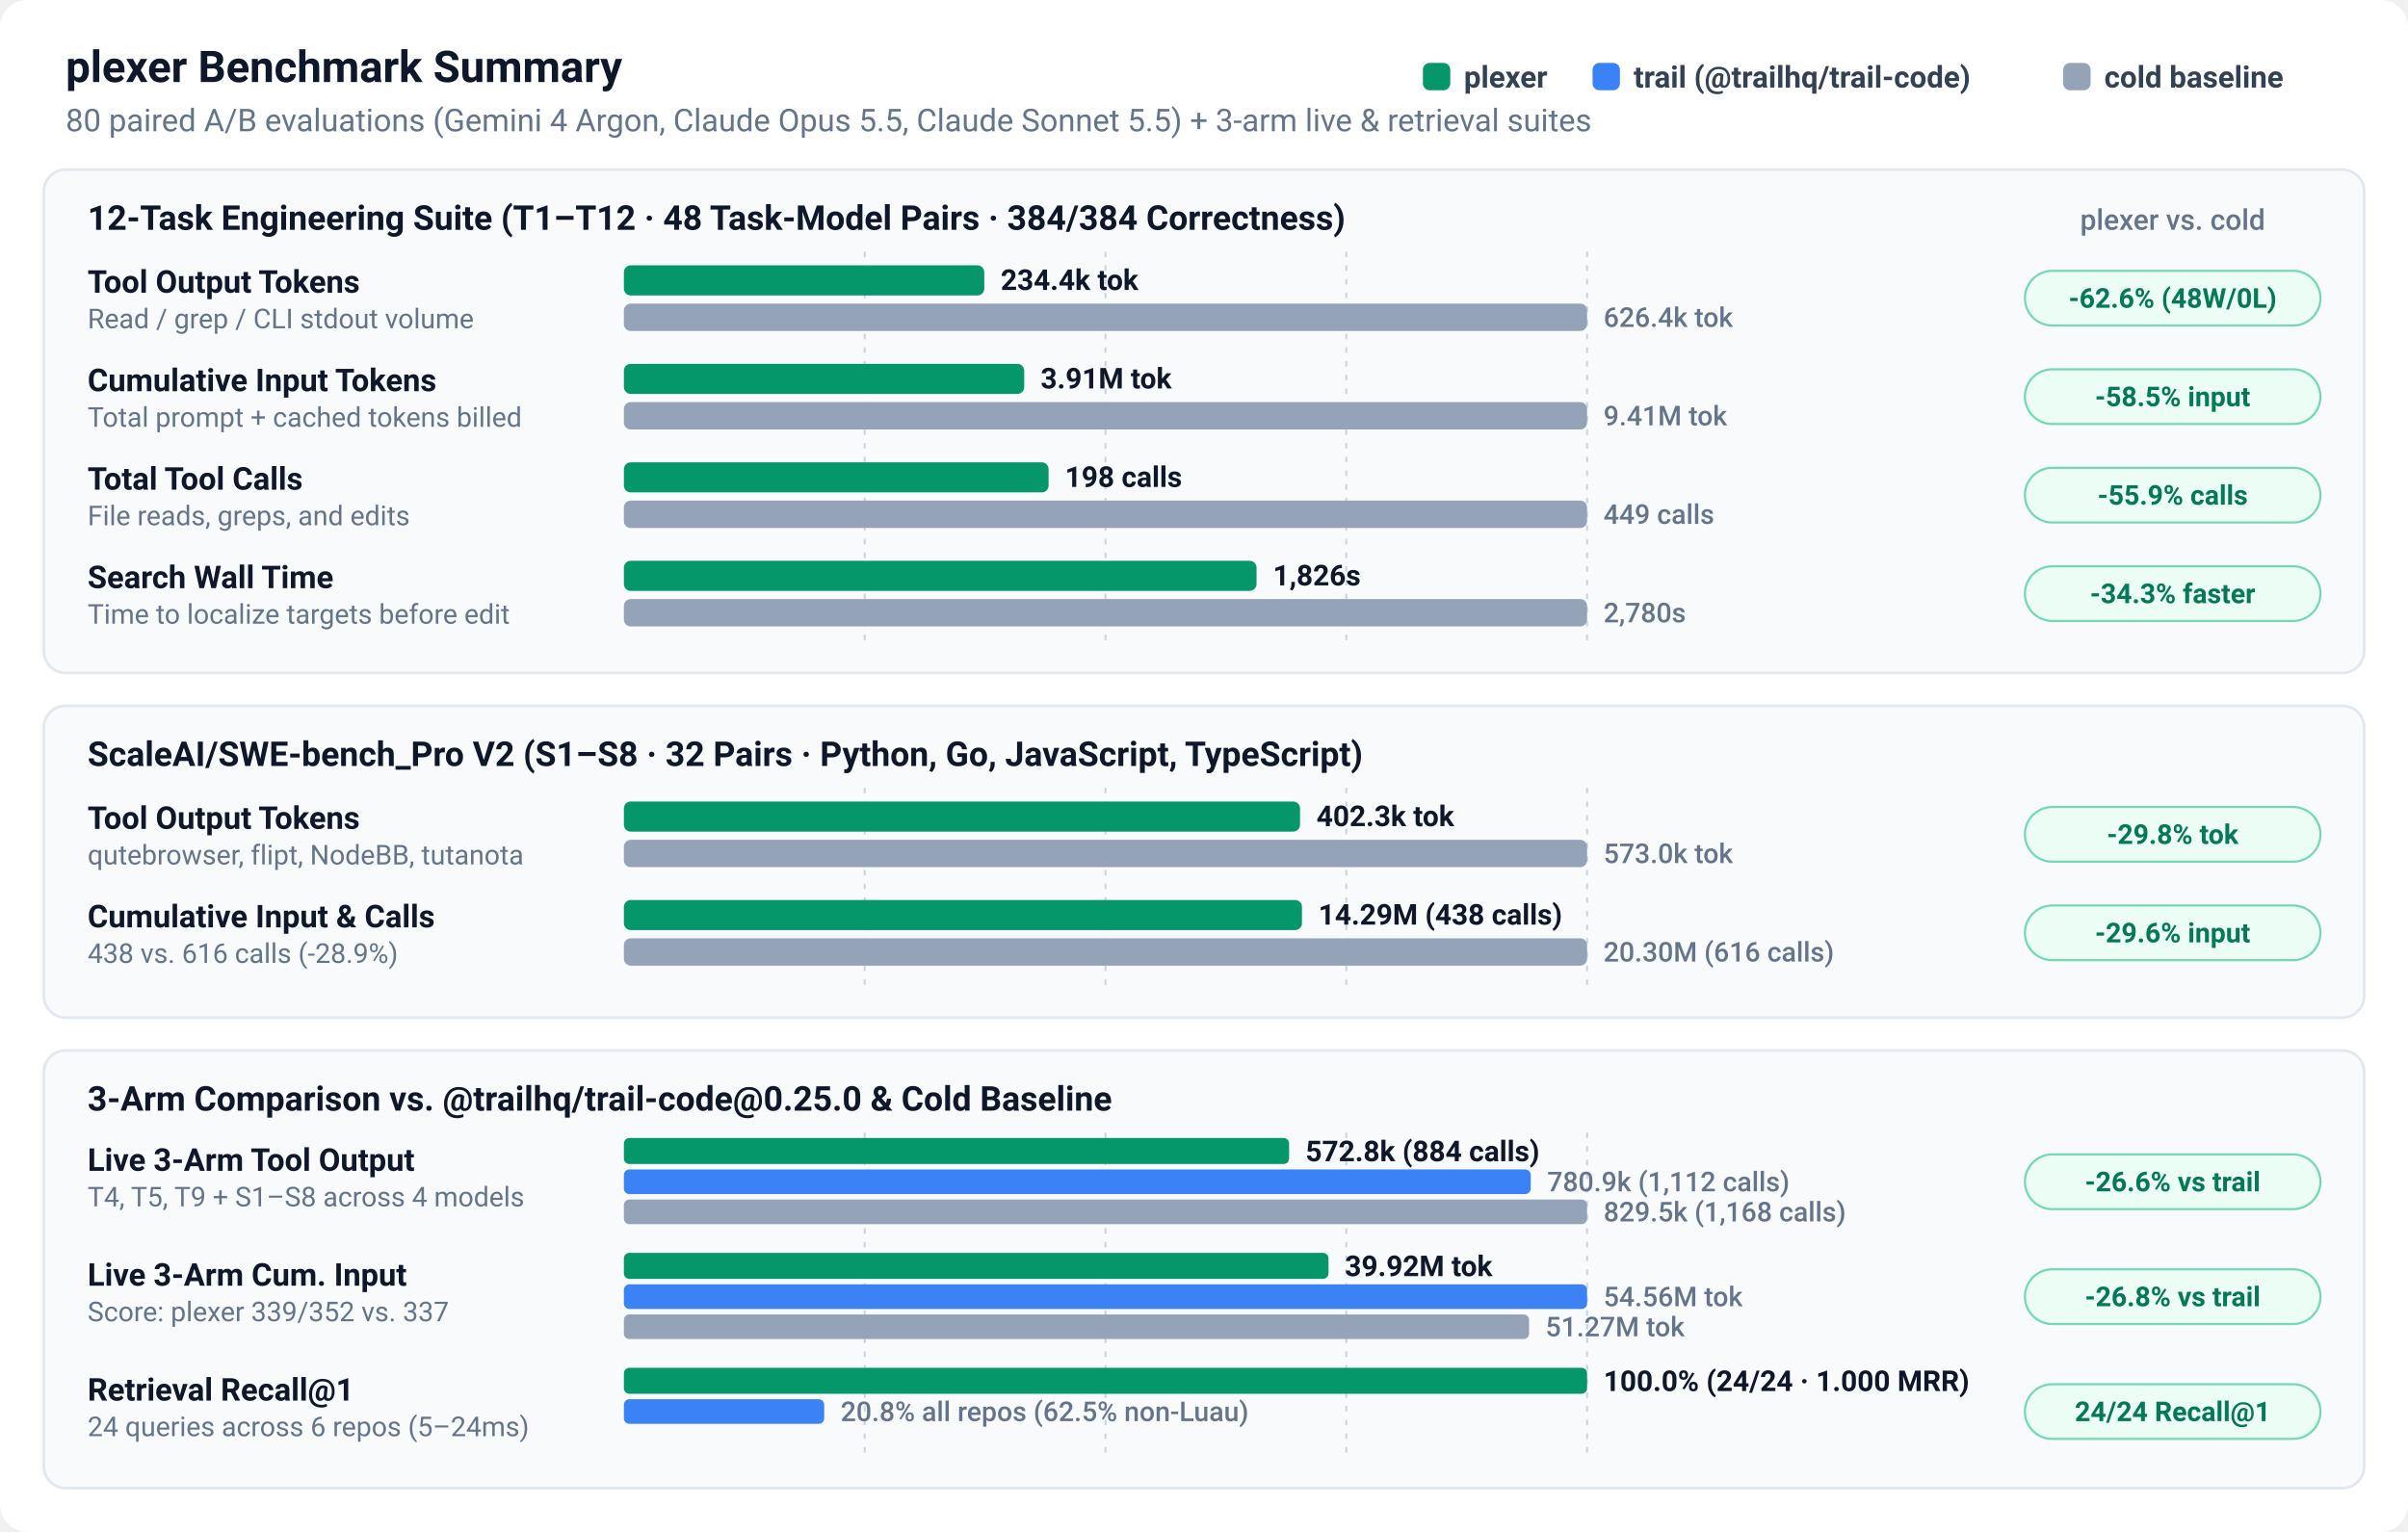
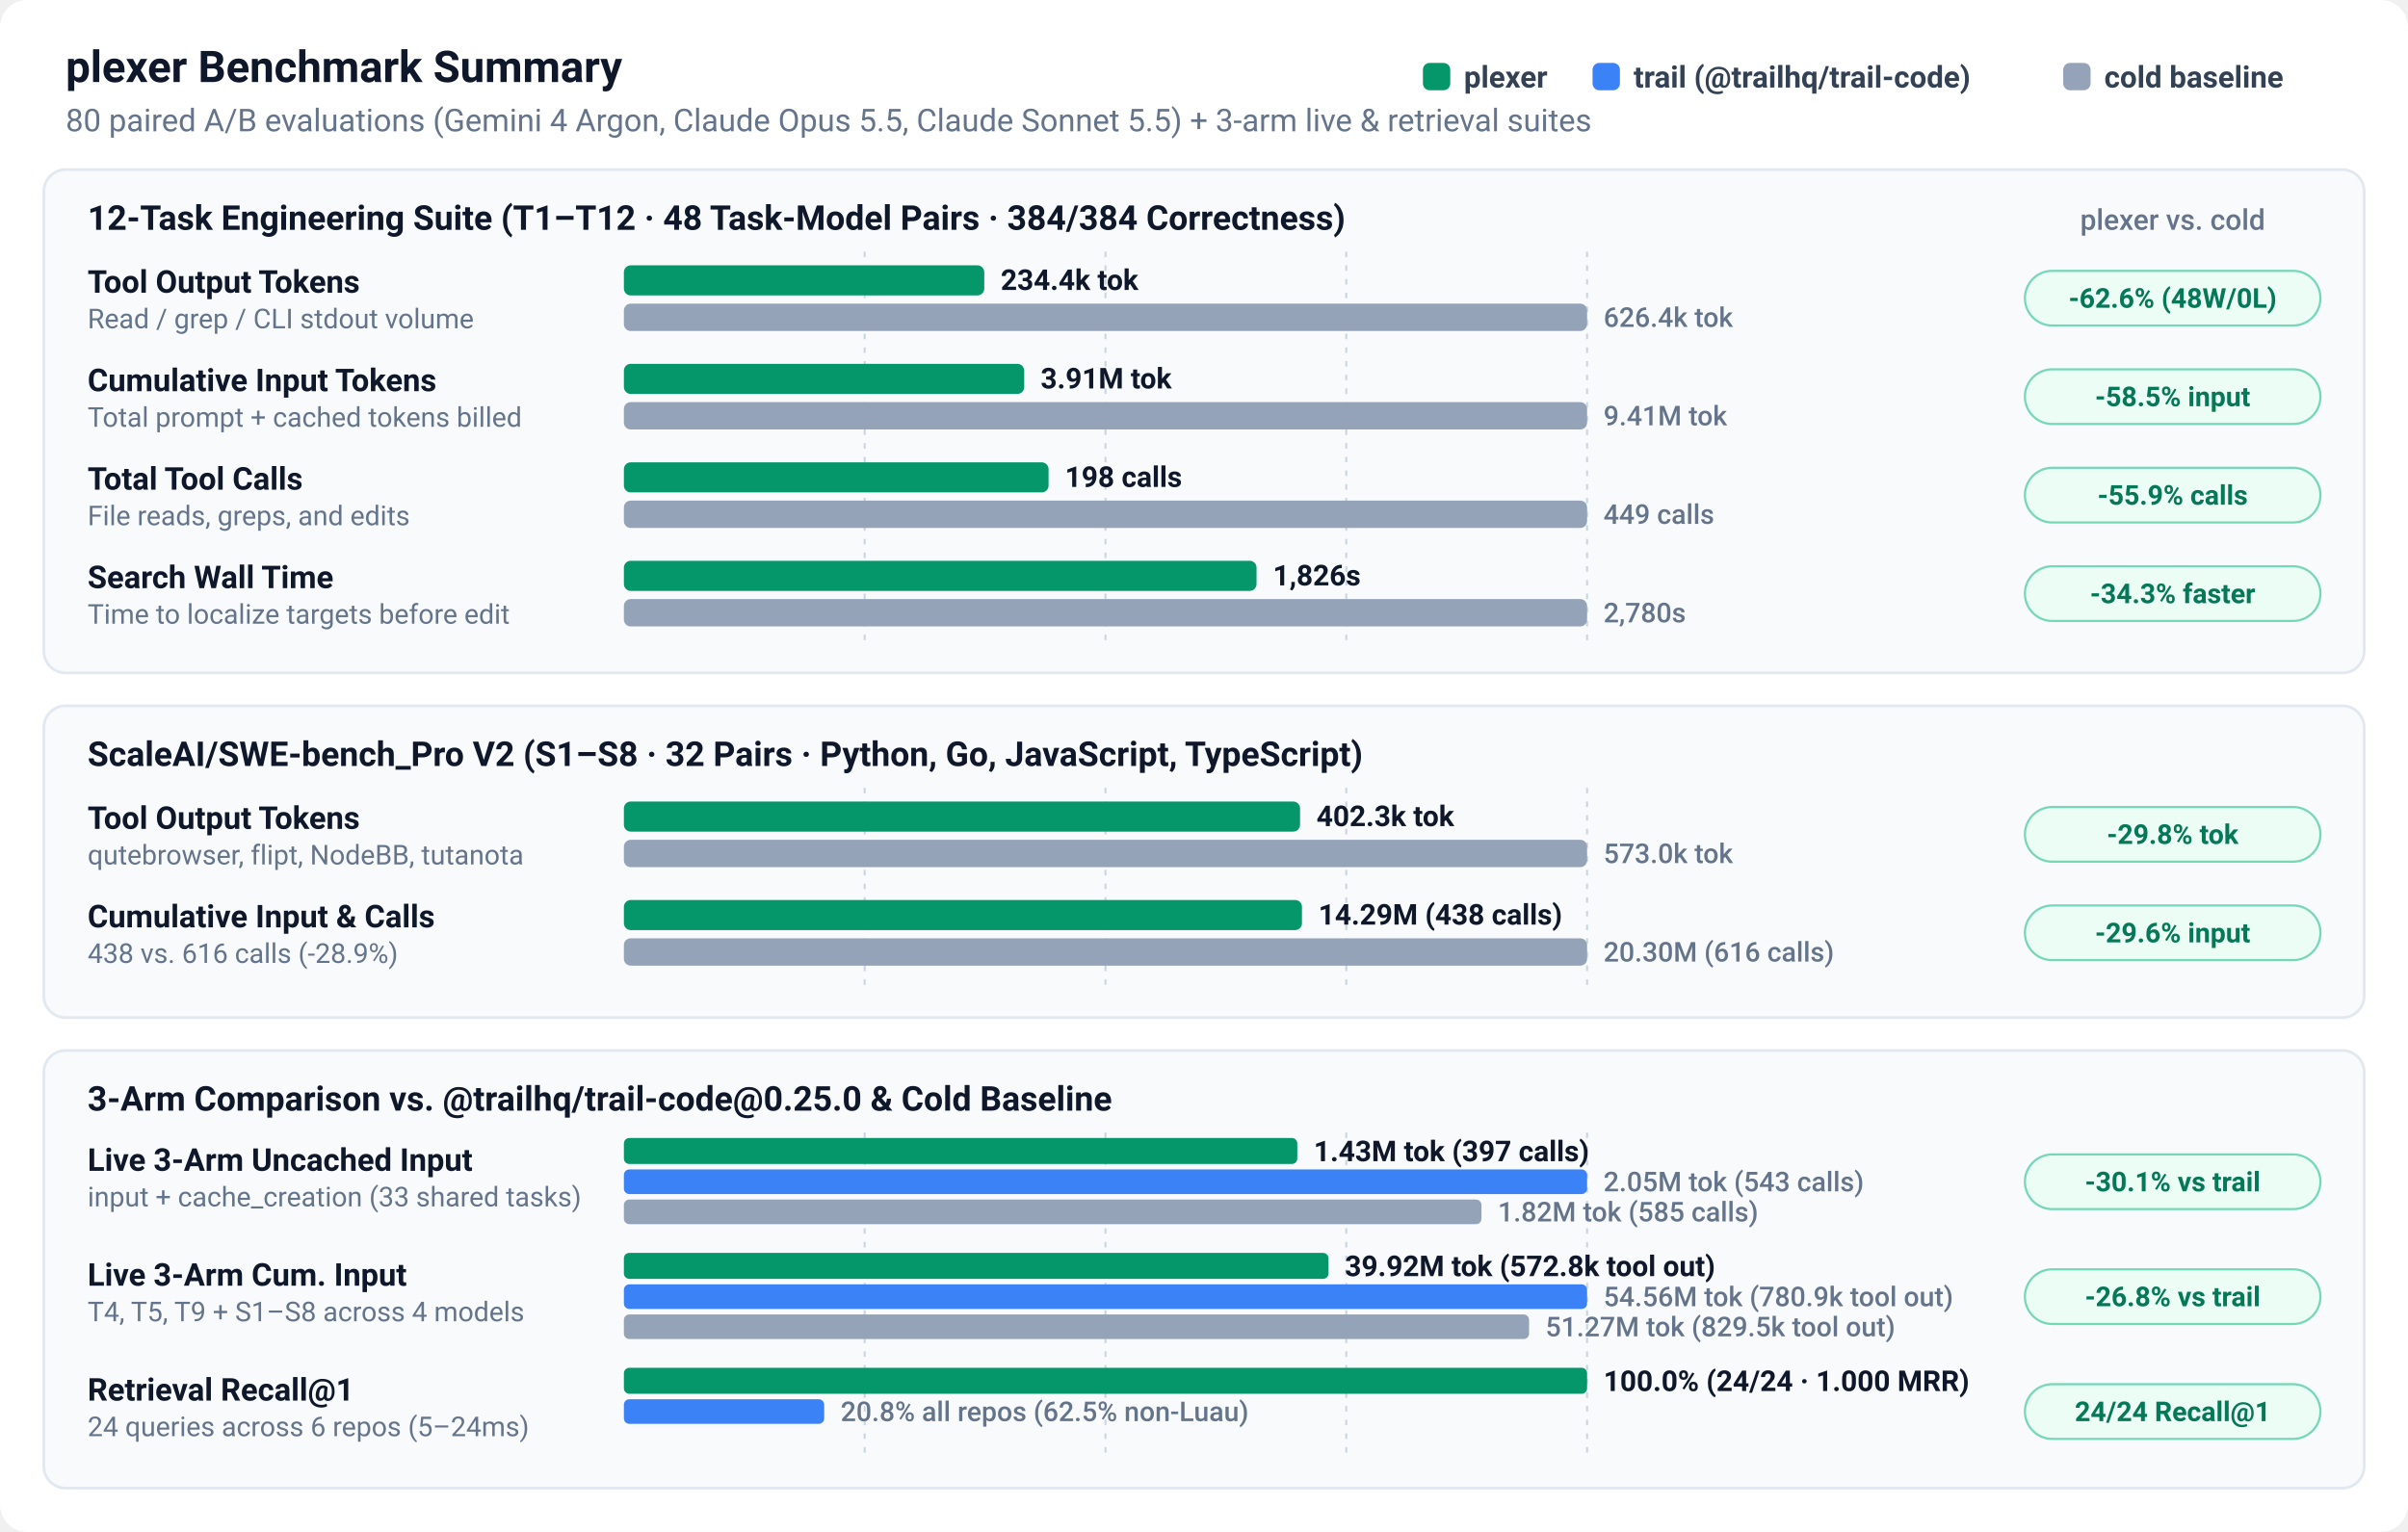
<svg xmlns="http://www.w3.org/2000/svg" viewBox="0 0 880 560" width="100%">
  <style>
    svg { color-scheme: light dark; }
    .font { font-family: -apple-system, BlinkMacSystemFont, 'Segoe UI', Roboto, Helvetica, Arial, sans-serif; font-variant-numeric: tabular-nums; }
    .mono { font-family: ui-monospace, 'SFMono-Regular', Menlo, Monaco, Consolas, monospace; font-variant-numeric: tabular-nums; }
    .bg { fill: #ffffff; }
    .card { fill: #f8fafc; stroke: #e2e8f0; stroke-width: 1; }
    .track { fill: #f1f5f9; }
    .divider { stroke: #e2e8f0; stroke-width: 1; }
    .grid { stroke: #cbd5e1; stroke-width: 0.75; stroke-dasharray: 2,3; }
    .title { fill: #0f172a; font-size: 16px; font-weight: 700; }
    .subtitle { fill: #64748b; font-size: 11.5px; font-weight: 400; }
    .sec-title { fill: #0f172a; font-size: 12.5px; font-weight: 700; }
    .sec-sub { fill: #64748b; font-size: 10.5px; font-weight: 500; }
    .row-label { fill: #0f172a; font-size: 11.5px; font-weight: 600; }
    .row-sub { fill: #64748b; font-size: 10px; font-weight: 400; }
    .val-plexer { fill: #0f172a; font-size: 10.5px; font-weight: 700; }
    .val-other { fill: #64748b; font-size: 10px; font-weight: 500; }
    .badge-bg { fill: #ecfdf5; stroke: #10b981; stroke-width: 0.8; stroke-opacity: 0.55; }
    .badge-txt { fill: #047857; font-size: 10px; font-weight: 700; }
    .bar-plexer { fill: #059669; }
    .bar-trail { fill: #3b82f6; }
    .bar-cold { fill: #94a3b8; }
    .legend-txt { fill: #334155; font-size: 11px; font-weight: 600; }
    @media (prefers-color-scheme: dark) {
      .bg { fill: #0d1117; }
      .card { fill: #161b22; stroke: #30363d; }
      .track { fill: #21262d; }
      .divider { stroke: #30363d; }
      .grid { stroke: #30363d; }
      .title { fill: #f0f6fc; }
      .subtitle { fill: #8b949e; }
      .sec-title { fill: #f0f6fc; }
      .sec-sub { fill: #8b949e; }
      .row-label { fill: #f0f6fc; }
      .row-sub { fill: #8b949e; }
      .val-plexer { fill: #f0f6fc; }
      .val-other { fill: #8b949e; }
      .badge-bg { fill: #064e3b; stroke: #34d399; stroke-opacity: 0.5; }
      .badge-txt { fill: #6ee7b7; }
      .bar-plexer { fill: #10b981; }
      .bar-trail { fill: #60a5fa; }
      .bar-cold { fill: #64748b; }
      .legend-txt { fill: #c9d1d9; }
    }
  </style>
  <rect width="880" height="560" rx="10" class="bg" />
  <text x="24" y="30" class="font title">plexer Benchmark Summary</text>
  <text x="24" y="48" class="font subtitle">80 paired A/B evaluations (Gemini 4 Argon, Claude Opus 5.5, Claude Sonnet 5.5) + 3-arm live &amp; retrieval suites</text>
  <rect x="520" y="23" width="10" height="10" rx="2.5" class="bar-plexer" />
  <text x="535" y="32" class="font legend-txt">plexer</text>
  <rect x="582" y="23" width="10" height="10" rx="2.5" class="bar-trail" />
  <text x="597" y="32" class="font legend-txt">trail (@trailhq/trail-code)</text>
  <rect x="754" y="23" width="10" height="10" rx="2.5" class="bar-cold" />
  <text x="769" y="32" class="font legend-txt">cold baseline</text>
  <rect x="16" y="62" width="848" height="184" rx="8" class="card" />
  <text x="32" y="84" class="font sec-title">12-Task Engineering Suite (T1–T12 · 48 Task-Model Pairs · 384/384 Correctness)</text>
  <text x="794" y="84" text-anchor="middle" class="font sec-sub">plexer vs. cold</text>
  <line x1="316.0" y1="92" x2="316.0" y2="236" class="grid" />
  <line x1="404.0" y1="92" x2="404.0" y2="236" class="grid" />
  <line x1="492.0" y1="92" x2="492.0" y2="236" class="grid" />
  <line x1="580.0" y1="92" x2="580.0" y2="236" class="grid" />
  <text x="32" y="107" class="font row-label">Tool Output Tokens</text>
  <text x="32" y="120" class="font row-sub">Read / grep / CLI stdout volume</text>
  <rect x="228" y="97" width="131.7" height="11" rx="2.5" class="bar-plexer" />
  <text x="365.7" y="106" class="font val-plexer">234.4k tok</text>
  <rect x="228" y="111" width="352.0" height="10" rx="2.5" class="bar-cold" />
  <text x="586.0" y="119.5" class="font val-other">626.4k tok</text>
  <rect x="740" y="99" width="108" height="20" rx="10" class="badge-bg" />
  <text x="794" y="112.5" text-anchor="middle" class="font badge-txt">-62.6% (48W/0L)</text>
  <text x="32" y="143" class="font row-label">Cumulative Input Tokens</text>
  <text x="32" y="156" class="font row-sub">Total prompt + cached tokens billed</text>
  <rect x="228" y="133" width="146.3" height="11" rx="2.5" class="bar-plexer" />
  <text x="380.3" y="142" class="font val-plexer">3.91M tok</text>
  <rect x="228" y="147" width="352.0" height="10" rx="2.5" class="bar-cold" />
  <text x="586.0" y="155.5" class="font val-other">9.41M tok</text>
  <rect x="740" y="135" width="108" height="20" rx="10" class="badge-bg" />
  <text x="794" y="148.5" text-anchor="middle" class="font badge-txt">-58.5% input</text>
  <text x="32" y="179" class="font row-label">Total Tool Calls</text>
  <text x="32" y="192" class="font row-sub">File reads, greps, and edits</text>
  <rect x="228" y="169" width="155.2" height="11" rx="2.5" class="bar-plexer" />
  <text x="389.2" y="178" class="font val-plexer">198 calls</text>
  <rect x="228" y="183" width="352.0" height="10" rx="2.5" class="bar-cold" />
  <text x="586.0" y="191.5" class="font val-other">449 calls</text>
  <rect x="740" y="171" width="108" height="20" rx="10" class="badge-bg" />
  <text x="794" y="184.5" text-anchor="middle" class="font badge-txt">-55.9% calls</text>
  <text x="32" y="215" class="font row-label">Search Wall Time</text>
  <text x="32" y="228" class="font row-sub">Time to localize targets before edit</text>
  <rect x="228" y="205" width="231.2" height="11" rx="2.5" class="bar-plexer" />
  <text x="465.2" y="214" class="font val-plexer">1,826s</text>
  <rect x="228" y="219" width="352.0" height="10" rx="2.5" class="bar-cold" />
  <text x="586.0" y="227.5" class="font val-other">2,780s</text>
  <rect x="740" y="207" width="108" height="20" rx="10" class="badge-bg" />
  <text x="794" y="220.5" text-anchor="middle" class="font badge-txt">-34.3% faster</text>
  <rect x="16" y="258" width="848" height="114" rx="8" class="card" />
  <text x="32" y="280" class="font sec-title">ScaleAI/SWE-bench_Pro V2 (S1–S8 · 32 Pairs · Python, Go, JavaScript, TypeScript)</text>
  <line x1="316.0" y1="288" x2="316.0" y2="362" class="grid" />
  <line x1="404.0" y1="288" x2="404.0" y2="362" class="grid" />
  <line x1="492.0" y1="288" x2="492.0" y2="362" class="grid" />
  <line x1="580.0" y1="288" x2="580.0" y2="362" class="grid" />
  <text x="32" y="303" class="font row-label">Tool Output Tokens</text>
  <text x="32" y="316" class="font row-sub">qutebrowser, flipt, NodeBB, tutanota</text>
  <rect x="228" y="293" width="247.1" height="11" rx="2.5" class="bar-plexer" />
  <text x="481.1" y="302" class="font val-plexer">402.3k tok</text>
  <rect x="228" y="307" width="352.0" height="10" rx="2.5" class="bar-cold" />
  <text x="586.0" y="315.5" class="font val-other">573.0k tok</text>
  <rect x="740" y="295" width="108" height="20" rx="10" class="badge-bg" />
  <text x="794" y="308.5" text-anchor="middle" class="font badge-txt">-29.8% tok</text>
  <text x="32" y="339" class="font row-label">Cumulative Input &amp; Calls</text>
  <text x="32" y="352" class="font row-sub">438 vs. 616 calls (-28.9%)</text>
  <rect x="228" y="329" width="247.8" height="11" rx="2.5" class="bar-plexer" />
  <text x="481.8" y="338" class="font val-plexer">14.29M (438 calls)</text>
  <rect x="228" y="343" width="352.0" height="10" rx="2.5" class="bar-cold" />
  <text x="586.0" y="351.5" class="font val-other">20.30M (616 calls)</text>
  <rect x="740" y="331" width="108" height="20" rx="10" class="badge-bg" />
  <text x="794" y="344.5" text-anchor="middle" class="font badge-txt">-29.6% input</text>
  <rect x="16" y="384" width="848" height="160" rx="8" class="card" />
  <text x="32" y="406" class="font sec-title">3-Arm Comparison vs. @trailhq/trail-code@0.25.0 &amp; Cold Baseline</text>
  <line x1="316.0" y1="414" x2="316.0" y2="534" class="grid" />
  <line x1="404.0" y1="414" x2="404.0" y2="534" class="grid" />
  <line x1="492.0" y1="414" x2="492.0" y2="534" class="grid" />
  <line x1="580.0" y1="414" x2="580.0" y2="534" class="grid" />
-   <text x="32" y="428" class="font row-label">Live 3-Arm Tool Output</text>
-   <text x="32" y="441" class="font row-sub">T4, T5, T9 + S1–S8 across 4 models</text>
-   <rect x="228" y="416" width="243.1" height="9.5" rx="2" class="bar-plexer" />
-   <text x="477.1" y="424.5" class="font val-plexer">572.8k (884 calls)</text>
-   <rect x="228" y="427.5" width="331.4" height="9" rx="2" class="bar-trail" />
-   <text x="565.4" y="435.5" class="font val-other">780.9k (1,112 calls)</text>
-   <rect x="228" y="438.5" width="352.0" height="9" rx="2" class="bar-cold" />
-   <text x="586.0" y="446.5" class="font val-other">829.5k (1,168 calls)</text>
+   <text x="32" y="428" class="font row-label">Live 3-Arm Uncached Input</text>
+   <text x="32" y="441" class="font row-sub">input + cache_creation (33 shared tasks)</text>
+   <rect x="228" y="416" width="246.1" height="9.5" rx="2" class="bar-plexer" />
+   <text x="480.1" y="424.5" class="font val-plexer">1.43M tok (397 calls)</text>
+   <rect x="228" y="427.5" width="352.0" height="9" rx="2" class="bar-trail" />
+   <text x="586.0" y="435.5" class="font val-other">2.05M tok (543 calls)</text>
+   <rect x="228" y="438.5" width="313.4" height="9" rx="2" class="bar-cold" />
+   <text x="547.4" y="446.5" class="font val-other">1.82M tok (585 calls)</text>
  <rect x="740" y="422" width="108" height="20" rx="10" class="badge-bg" />
-   <text x="794" y="435.5" text-anchor="middle" class="font badge-txt">-26.6% vs trail</text>
+   <text x="794" y="435.5" text-anchor="middle" class="font badge-txt">-30.1% vs trail</text>
  <text x="32" y="470" class="font row-label">Live 3-Arm Cum. Input</text>
-   <text x="32" y="483" class="font row-sub">Score: plexer 339/352 vs. 337</text>
+   <text x="32" y="483" class="font row-sub">T4, T5, T9 + S1–S8 across 4 models</text>
  <rect x="228" y="458" width="257.5" height="9.5" rx="2" class="bar-plexer" />
-   <text x="491.5" y="466.5" class="font val-plexer">39.92M tok</text>
+   <text x="491.5" y="466.5" class="font val-plexer">39.92M tok (572.8k tool out)</text>
  <rect x="228" y="469.5" width="352.0" height="9" rx="2" class="bar-trail" />
-   <text x="586.0" y="477.5" class="font val-other">54.56M tok</text>
+   <text x="586.0" y="477.5" class="font val-other">54.56M tok (780.9k tool out)</text>
  <rect x="228" y="480.5" width="330.8" height="9" rx="2" class="bar-cold" />
-   <text x="564.8" y="488.5" class="font val-other">51.27M tok</text>
+   <text x="564.8" y="488.5" class="font val-other">51.27M tok (829.5k tool out)</text>
  <rect x="740" y="464" width="108" height="20" rx="10" class="badge-bg" />
  <text x="794" y="477.5" text-anchor="middle" class="font badge-txt">-26.8% vs trail</text>
  <text x="32" y="512" class="font row-label">Retrieval Recall@1</text>
  <text x="32" y="525" class="font row-sub">24 queries across 6 repos (5–24ms)</text>
  <rect x="228" y="500" width="352.0" height="9.5" rx="2" class="bar-plexer" />
  <text x="586.0" y="508.5" class="font val-plexer">100.0% (24/24 · 1.000 MRR)</text>
  <rect x="228" y="511.5" width="73.2" height="9" rx="2" class="bar-trail" />
  <text x="307.2" y="519.5" class="font val-other">20.8% all repos (62.5% non-Luau)</text>
  <rect x="740" y="506" width="108" height="20" rx="10" class="badge-bg" />
  <text x="794" y="519.5" text-anchor="middle" class="font badge-txt">24/24 Recall@1</text>
</svg>
